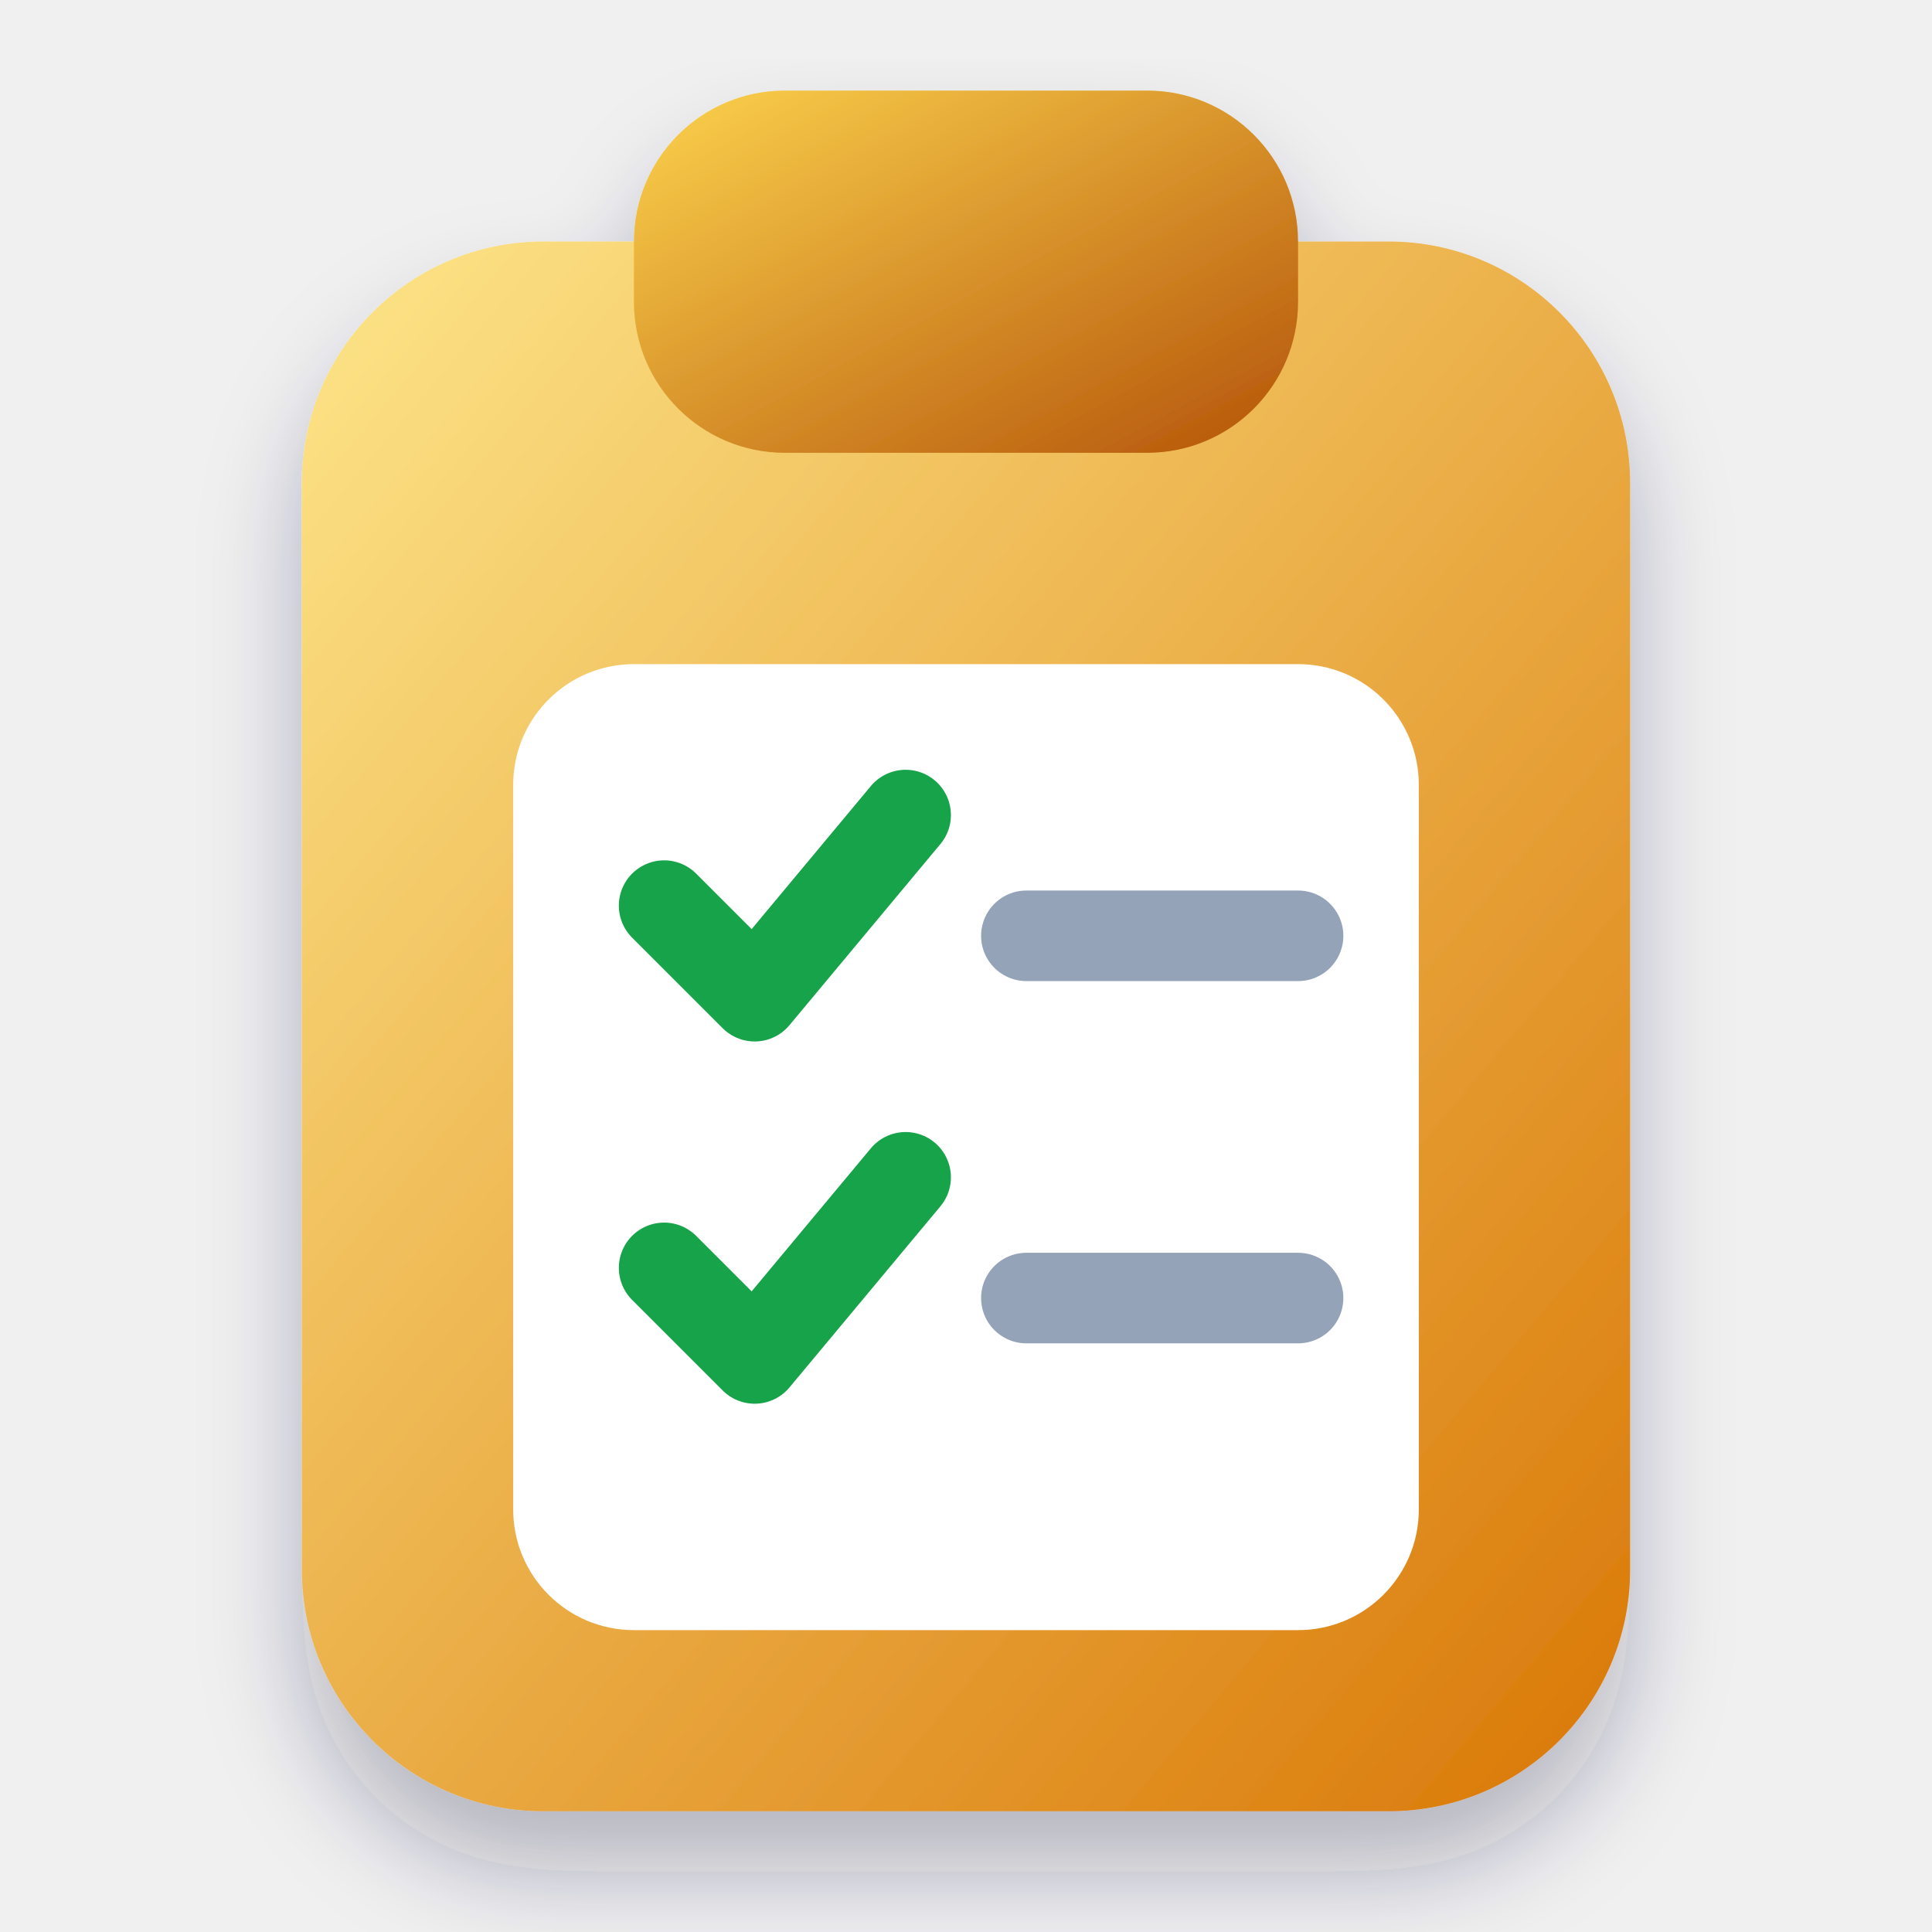
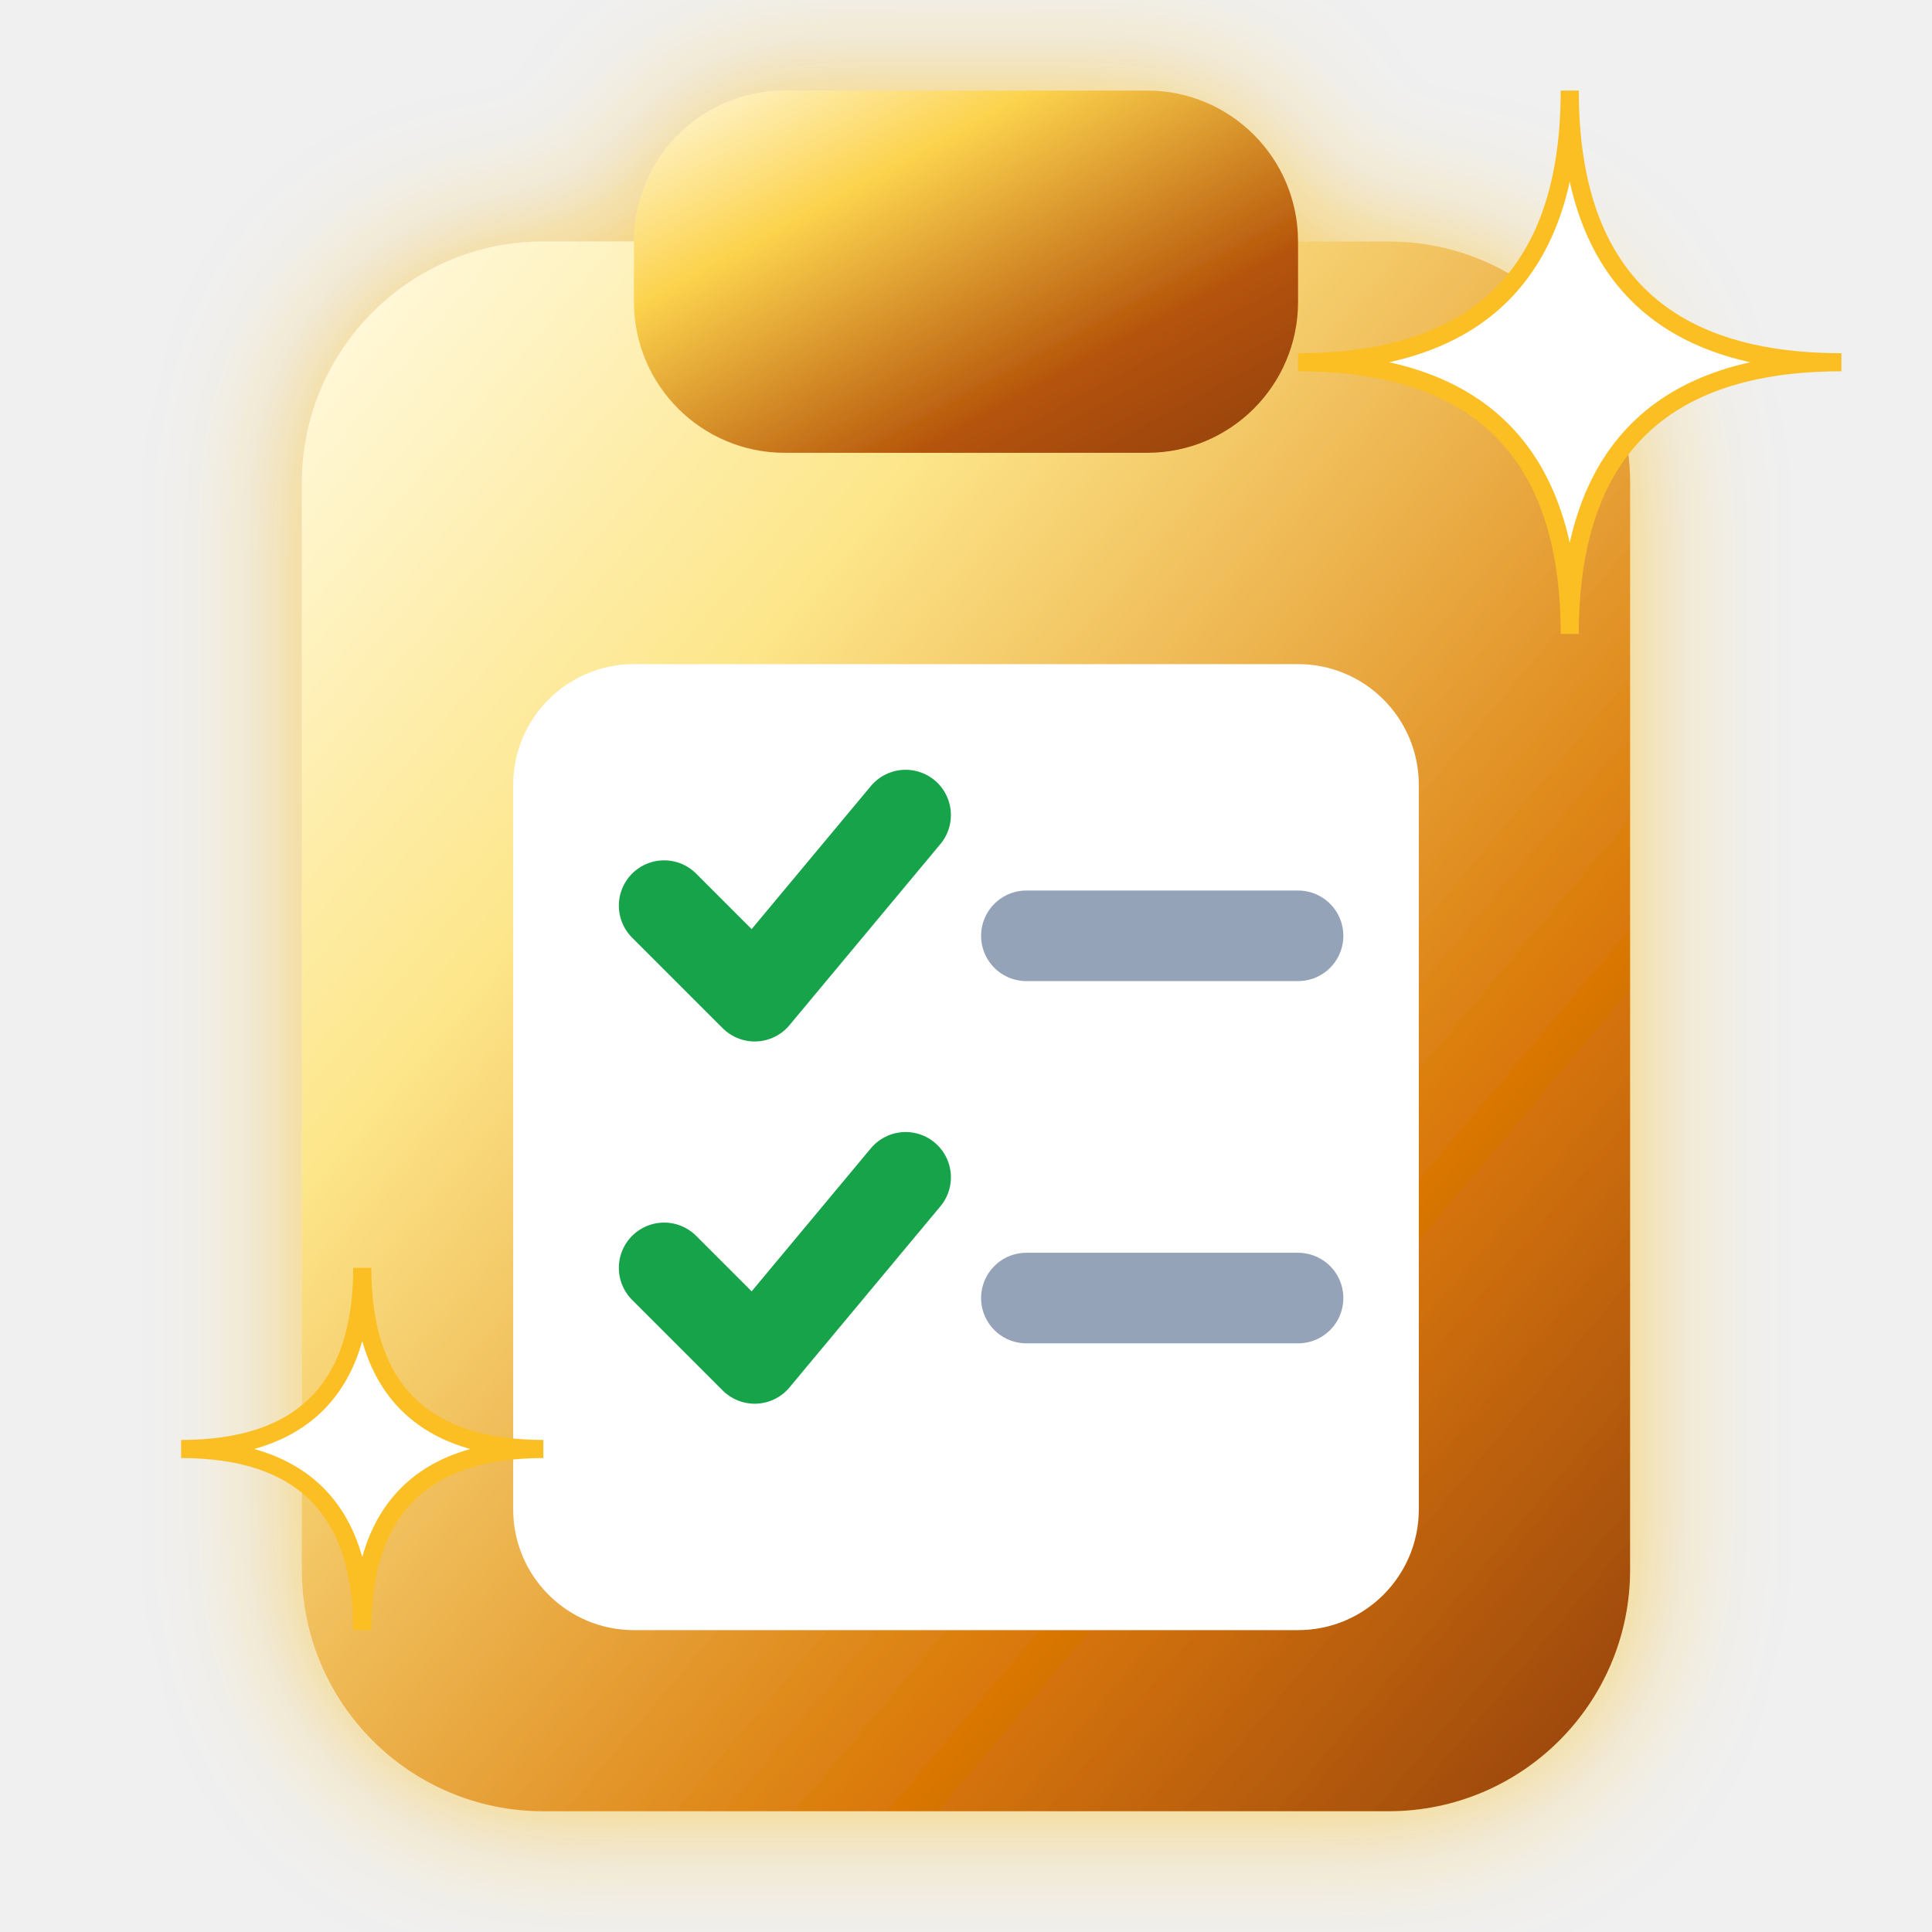
<svg xmlns="http://www.w3.org/2000/svg" viewBox="0 0 64 64" width="64" height="64">
  <defs>
    <filter id="sh" x="-20%" y="-20%" width="140%" height="150%">
      <feDropShadow dx="0" dy="2" stdDeviation="1.6" flood-color="#1e1b4b" flood-opacity=".28" />
+       <feDropShadow dx="0" dy="0" stdDeviation="2.2" flood-color="#fbbf24" flood-opacity=".7" />
    </filter>
    <linearGradient id="g1" x1="0" y1="0" x2="1" y2="1">
-       <stop offset="0" stop-color="#fde68a" />
-       <stop offset="1" stop-color="#d97706" />
+       <stop offset="0" stop-color="#fffbe6" />
+       <stop offset=".3" stop-color="#fde68a" />
+       <stop offset=".72" stop-color="#d97706" />
+       <stop offset="1" stop-color="#92400e" />
    </linearGradient>
    <linearGradient id="g2" x1="0" y1="0" x2="1" y2="1">
-       <stop offset="0" stop-color="#fcd34d" />
-       <stop offset="1" stop-color="#b45309" />
+       <stop offset="0" stop-color="#fffbe6" />
+       <stop offset=".3" stop-color="#fcd34d" />
+       <stop offset=".72" stop-color="#b45309" />
+       <stop offset="1" stop-color="#92400e" />
    </linearGradient>
  </defs>
  <g filter="url(#sh)">
    <rect x="10" y="8" width="44" height="52" rx="8" fill="url(#g1)" />
    <rect x="21" y="3" width="22" height="12" rx="5" fill="url(#g2)" />
    <rect x="17" y="22" width="30" height="32" rx="4" fill="#fff" />
    <path d="M22 30l3 3 5-6M22 42l3 3 5-6" stroke="#16a34a" stroke-width="3" fill="none" stroke-linecap="round" stroke-linejoin="round" />
    <path d="M34 31h9M34 43h9" stroke="#94a3b8" stroke-width="3" stroke-linecap="round" />
  </g>
+   <g transform-origin="0 0">
+     <g transform="translate(52 12)">
+       <path d="M0 -9Q0 0 9 0Q0 0 0 9Q0 0 -9 0Q0 0 0 -9z" fill="#fff" stroke="#fbbf24" stroke-width=".6">
+         <animate attributeName="opacity" values="0;1;0" dur="2.4s" begin="0s" repeatCount="indefinite" />
+         <animateTransform attributeName="transform" type="scale" values="0.4;1.25;0.4" dur="2.4s" begin="0s" repeatCount="indefinite" />
+       </path>
+     </g>
+     <g transform="translate(12 48)">
+       <path d="M0 -6Q0 0 6 0Q0 0 0 6Q0 0 -6 0Q0 0 0 -6z" fill="#fff" stroke="#fbbf24" stroke-width=".6">
+         <animate attributeName="opacity" values="0;1;0" dur="2.4s" begin="1.2s" repeatCount="indefinite" />
+         <animateTransform attributeName="transform" type="scale" values="0.4;1.25;0.4" dur="2.4s" begin="1.2s" repeatCount="indefinite" />
+       </path>
+     </g>
+   </g>
</svg>
